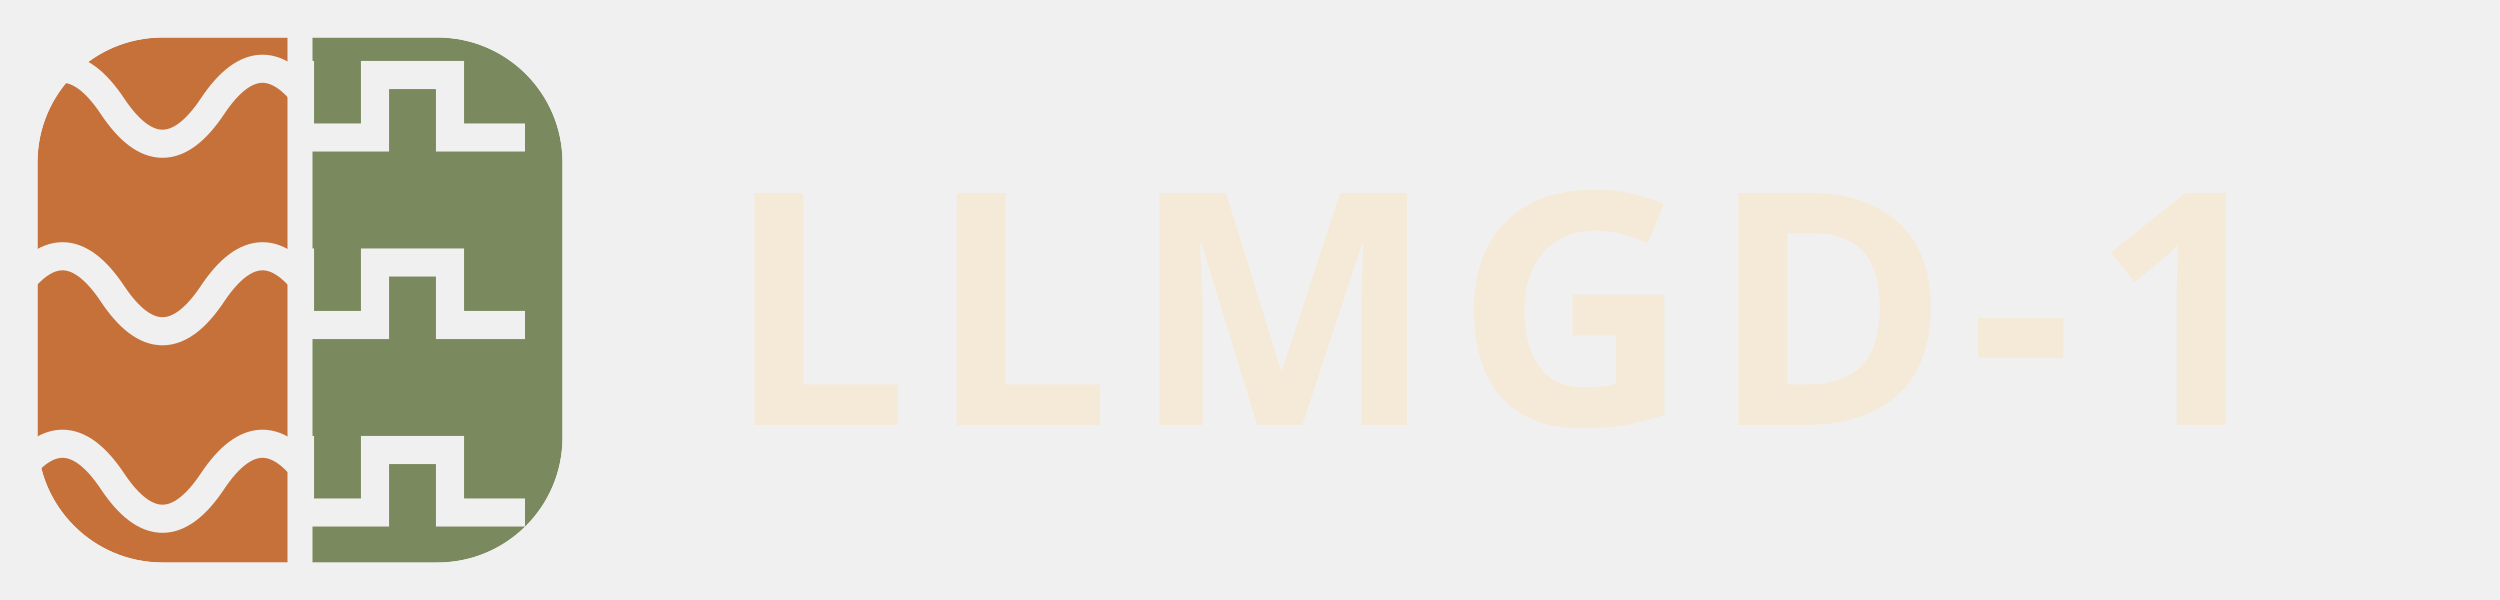
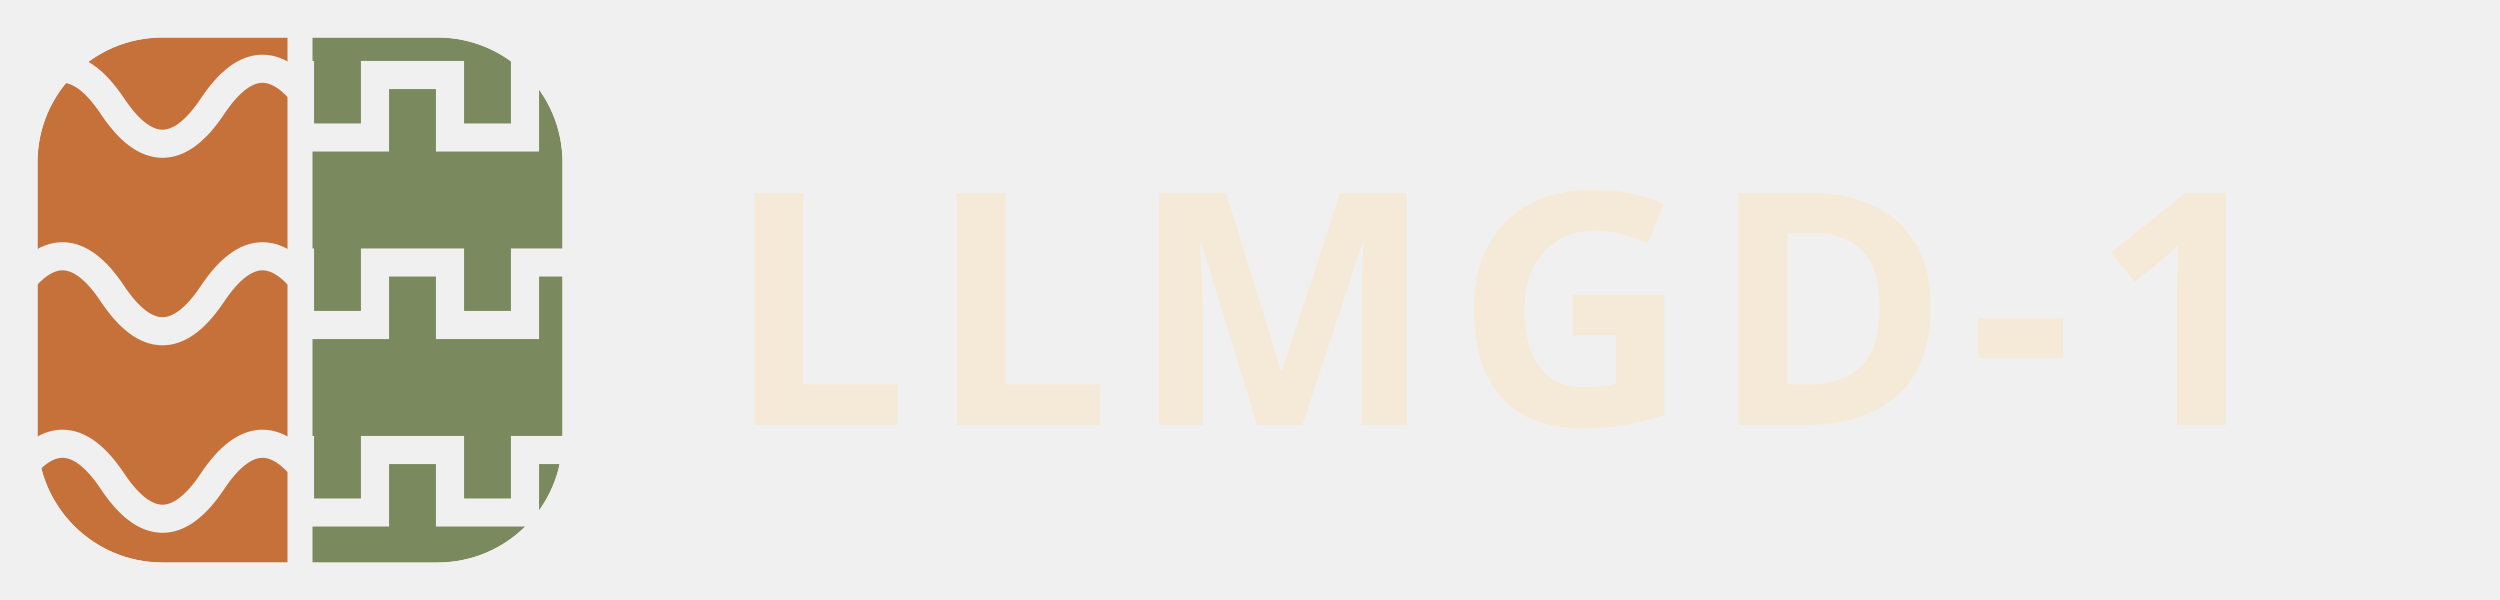
<svg xmlns="http://www.w3.org/2000/svg" viewBox="0 0 200 48">
  <g transform="scale(0.5)">
    <defs>
      <clipPath id="cq">
        <rect x="6" y="6" width="84" height="84" rx="20" />
      </clipPath>
      <mask id="mh">
        <rect width="96" height="96" fill="#fff" />
        <path d="M2 17 q8 -12 16 0 t16 0 t16 0 t16 0 t16 0 t16 0 M2 47 q8 -12 16 0 t16 0 t16 0 t16 0 t16 0 t16 0 M2 77 q8 -12 16 0 t16 0 t16 0 t16 0 t16 0 t16 0" fill="none" stroke="#000" stroke-width="4.5" stroke-linecap="round" />
      </mask>
      <mask id="mm">
        <rect width="96" height="96" fill="#fff" />
-         <path d="M2 22 h10 v-10 h12 v10 h12 v-10 h12 v10 h12 v-10 h12 v10 h12 M2 52 h10 v-10 h12 v10 h12 v-10 h12 v10 h12 v-10 h12 v10 h12 M2 82 h10 v-10 h12 v10 h12 v-10 h12 v10 h12 v-10 h12 v10 h12" fill="none" stroke="#000" stroke-width="4.5" />
+         <path d="M0 22 h12 v-10 h12 v10 h12 v-10 h12 v10 h12 v-10 h12 v10 h12 v-10 h12 M0 52 h12 v-10 h12 v10 h12 v-10 h12 v10 h12 v-10 h12 v10 h12 v-10 h12 M0 82 h12 v-10 h12 v10 h12 v-10 h12 v10 h12 v-10 h12 v10 h12 v-10 h12" fill="none" stroke="#000" stroke-width="4.5" />
      </mask>
    </defs>
    <g clip-path="url(#cq)">
      <rect x="0" y="0" width="46" height="96" fill="#c67139" mask="url(#mh)" />
      <rect x="50" y="0" width="46" height="96" fill="#7a8a5e" mask="url(#mm)" />
    </g>
  </g>
  <text x="58" y="34" font-family="'Outfit',system-ui,sans-serif" font-weight="700" font-size="26" letter-spacing="1.5" fill="#f5ead8">LLMGD-1</text>
</svg>
